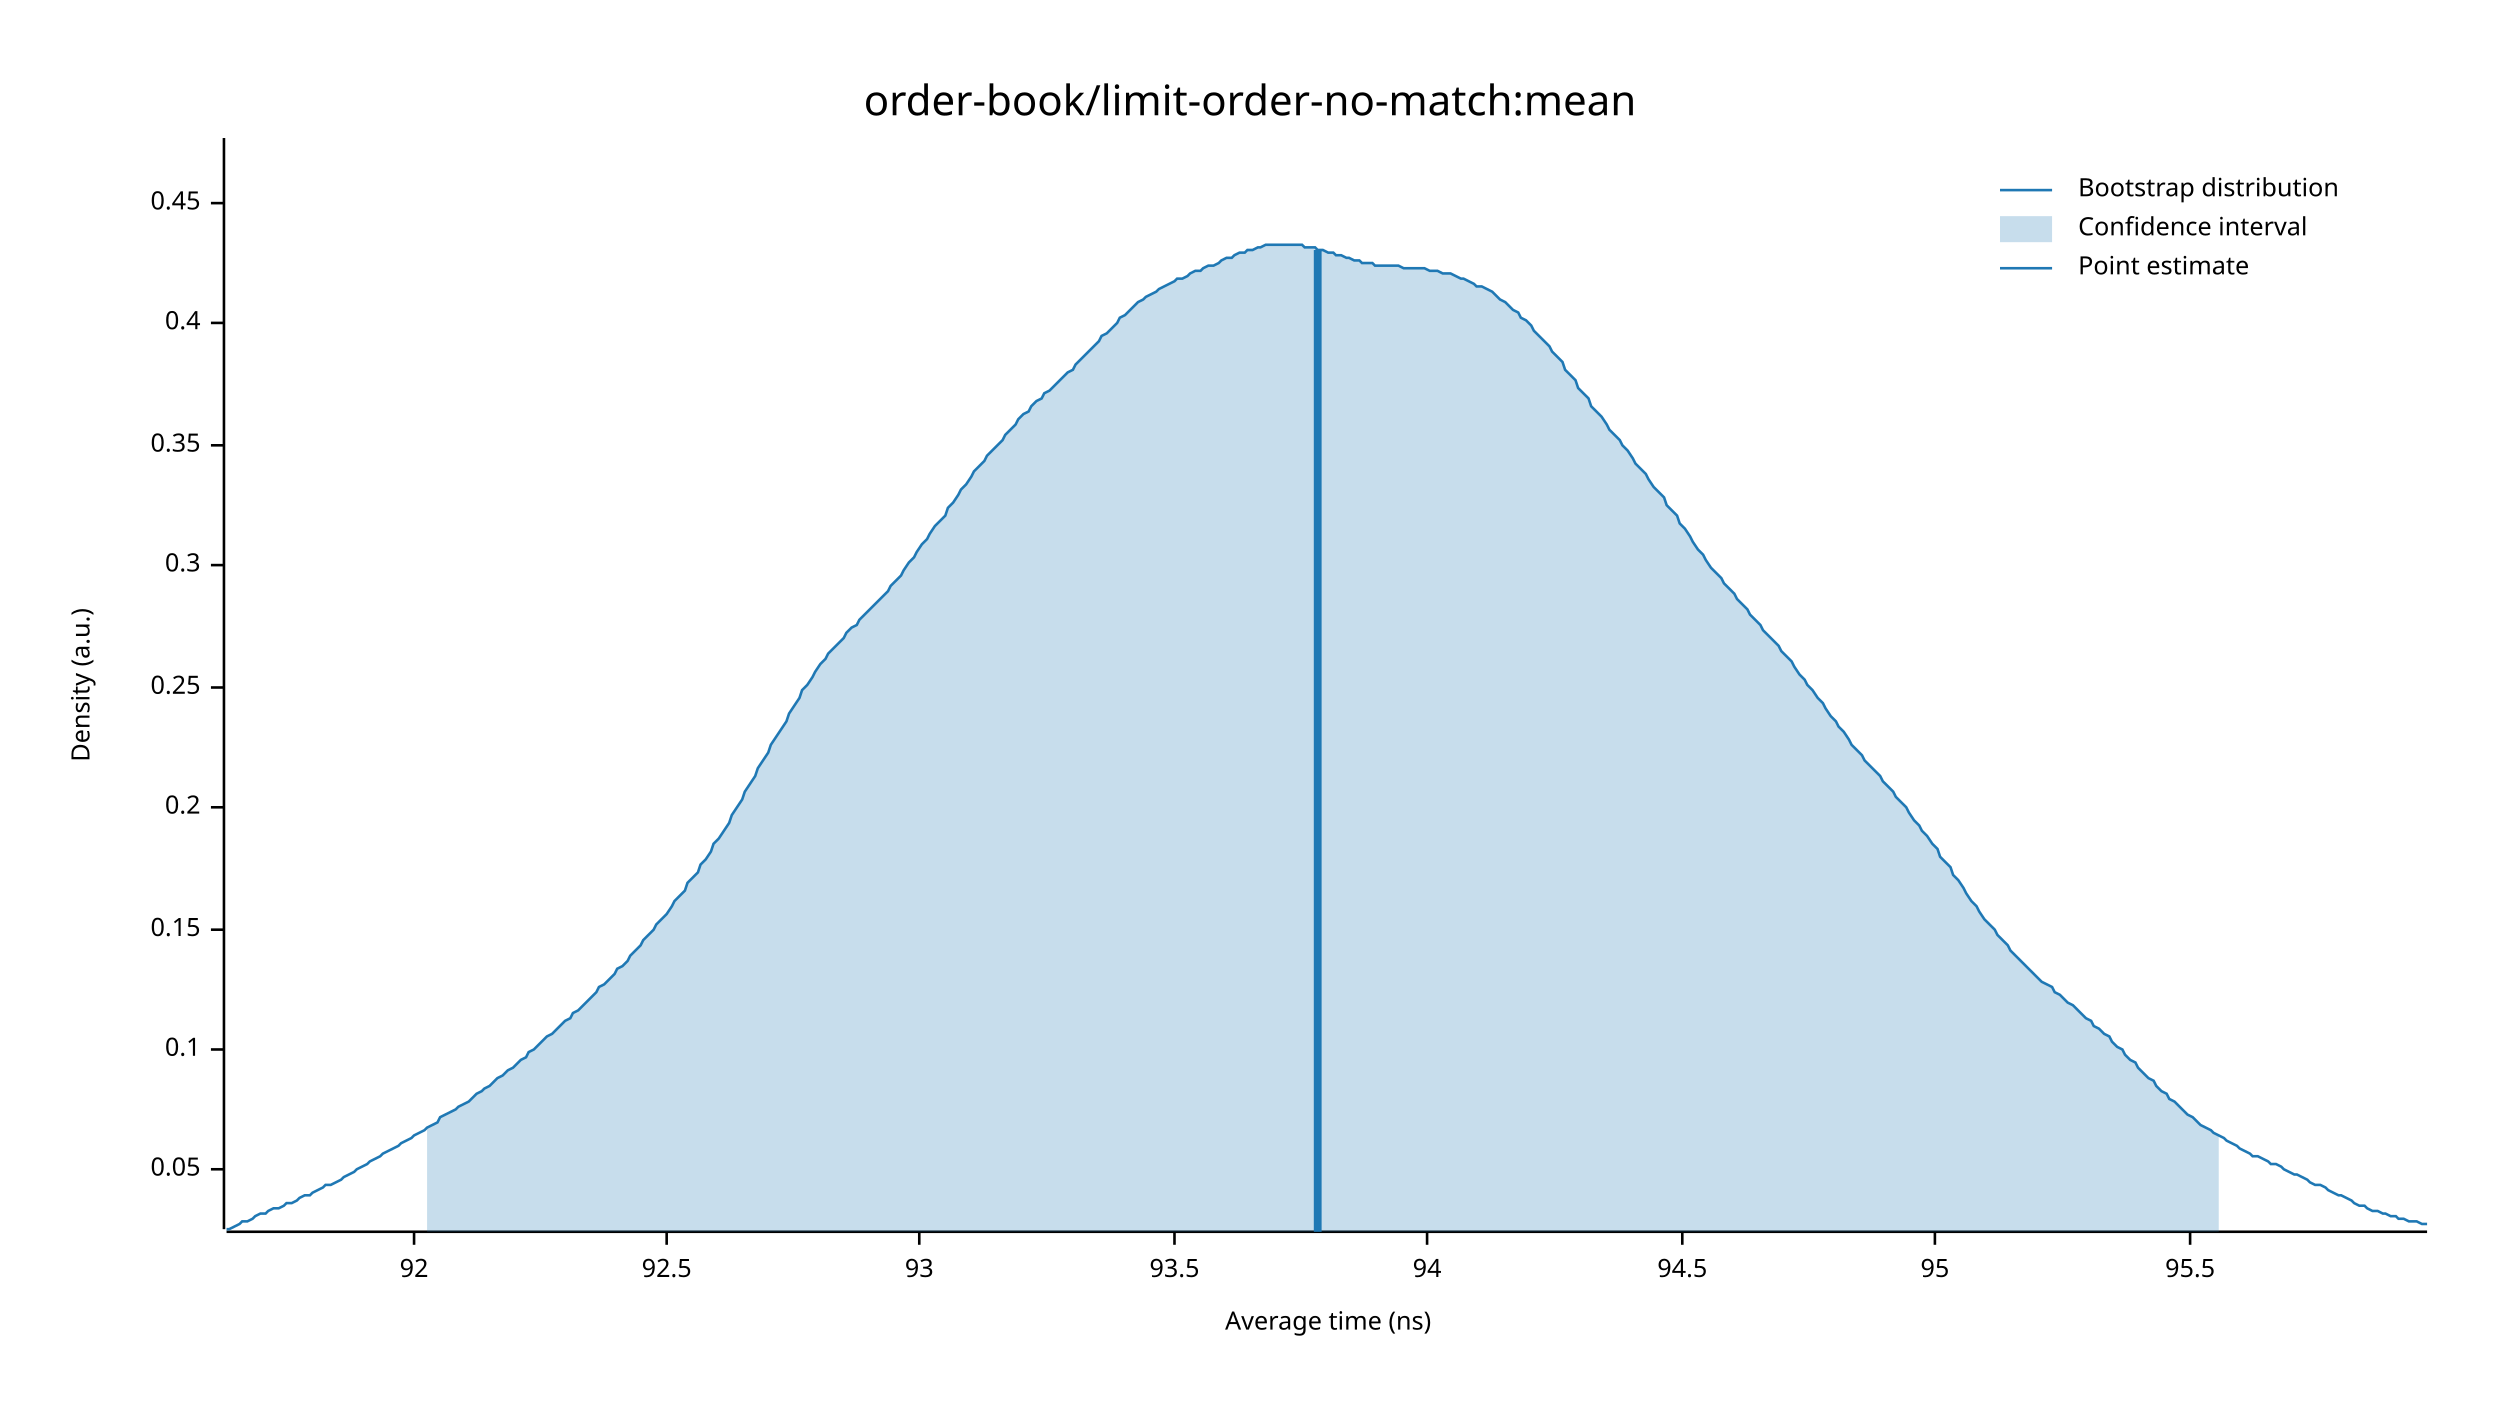
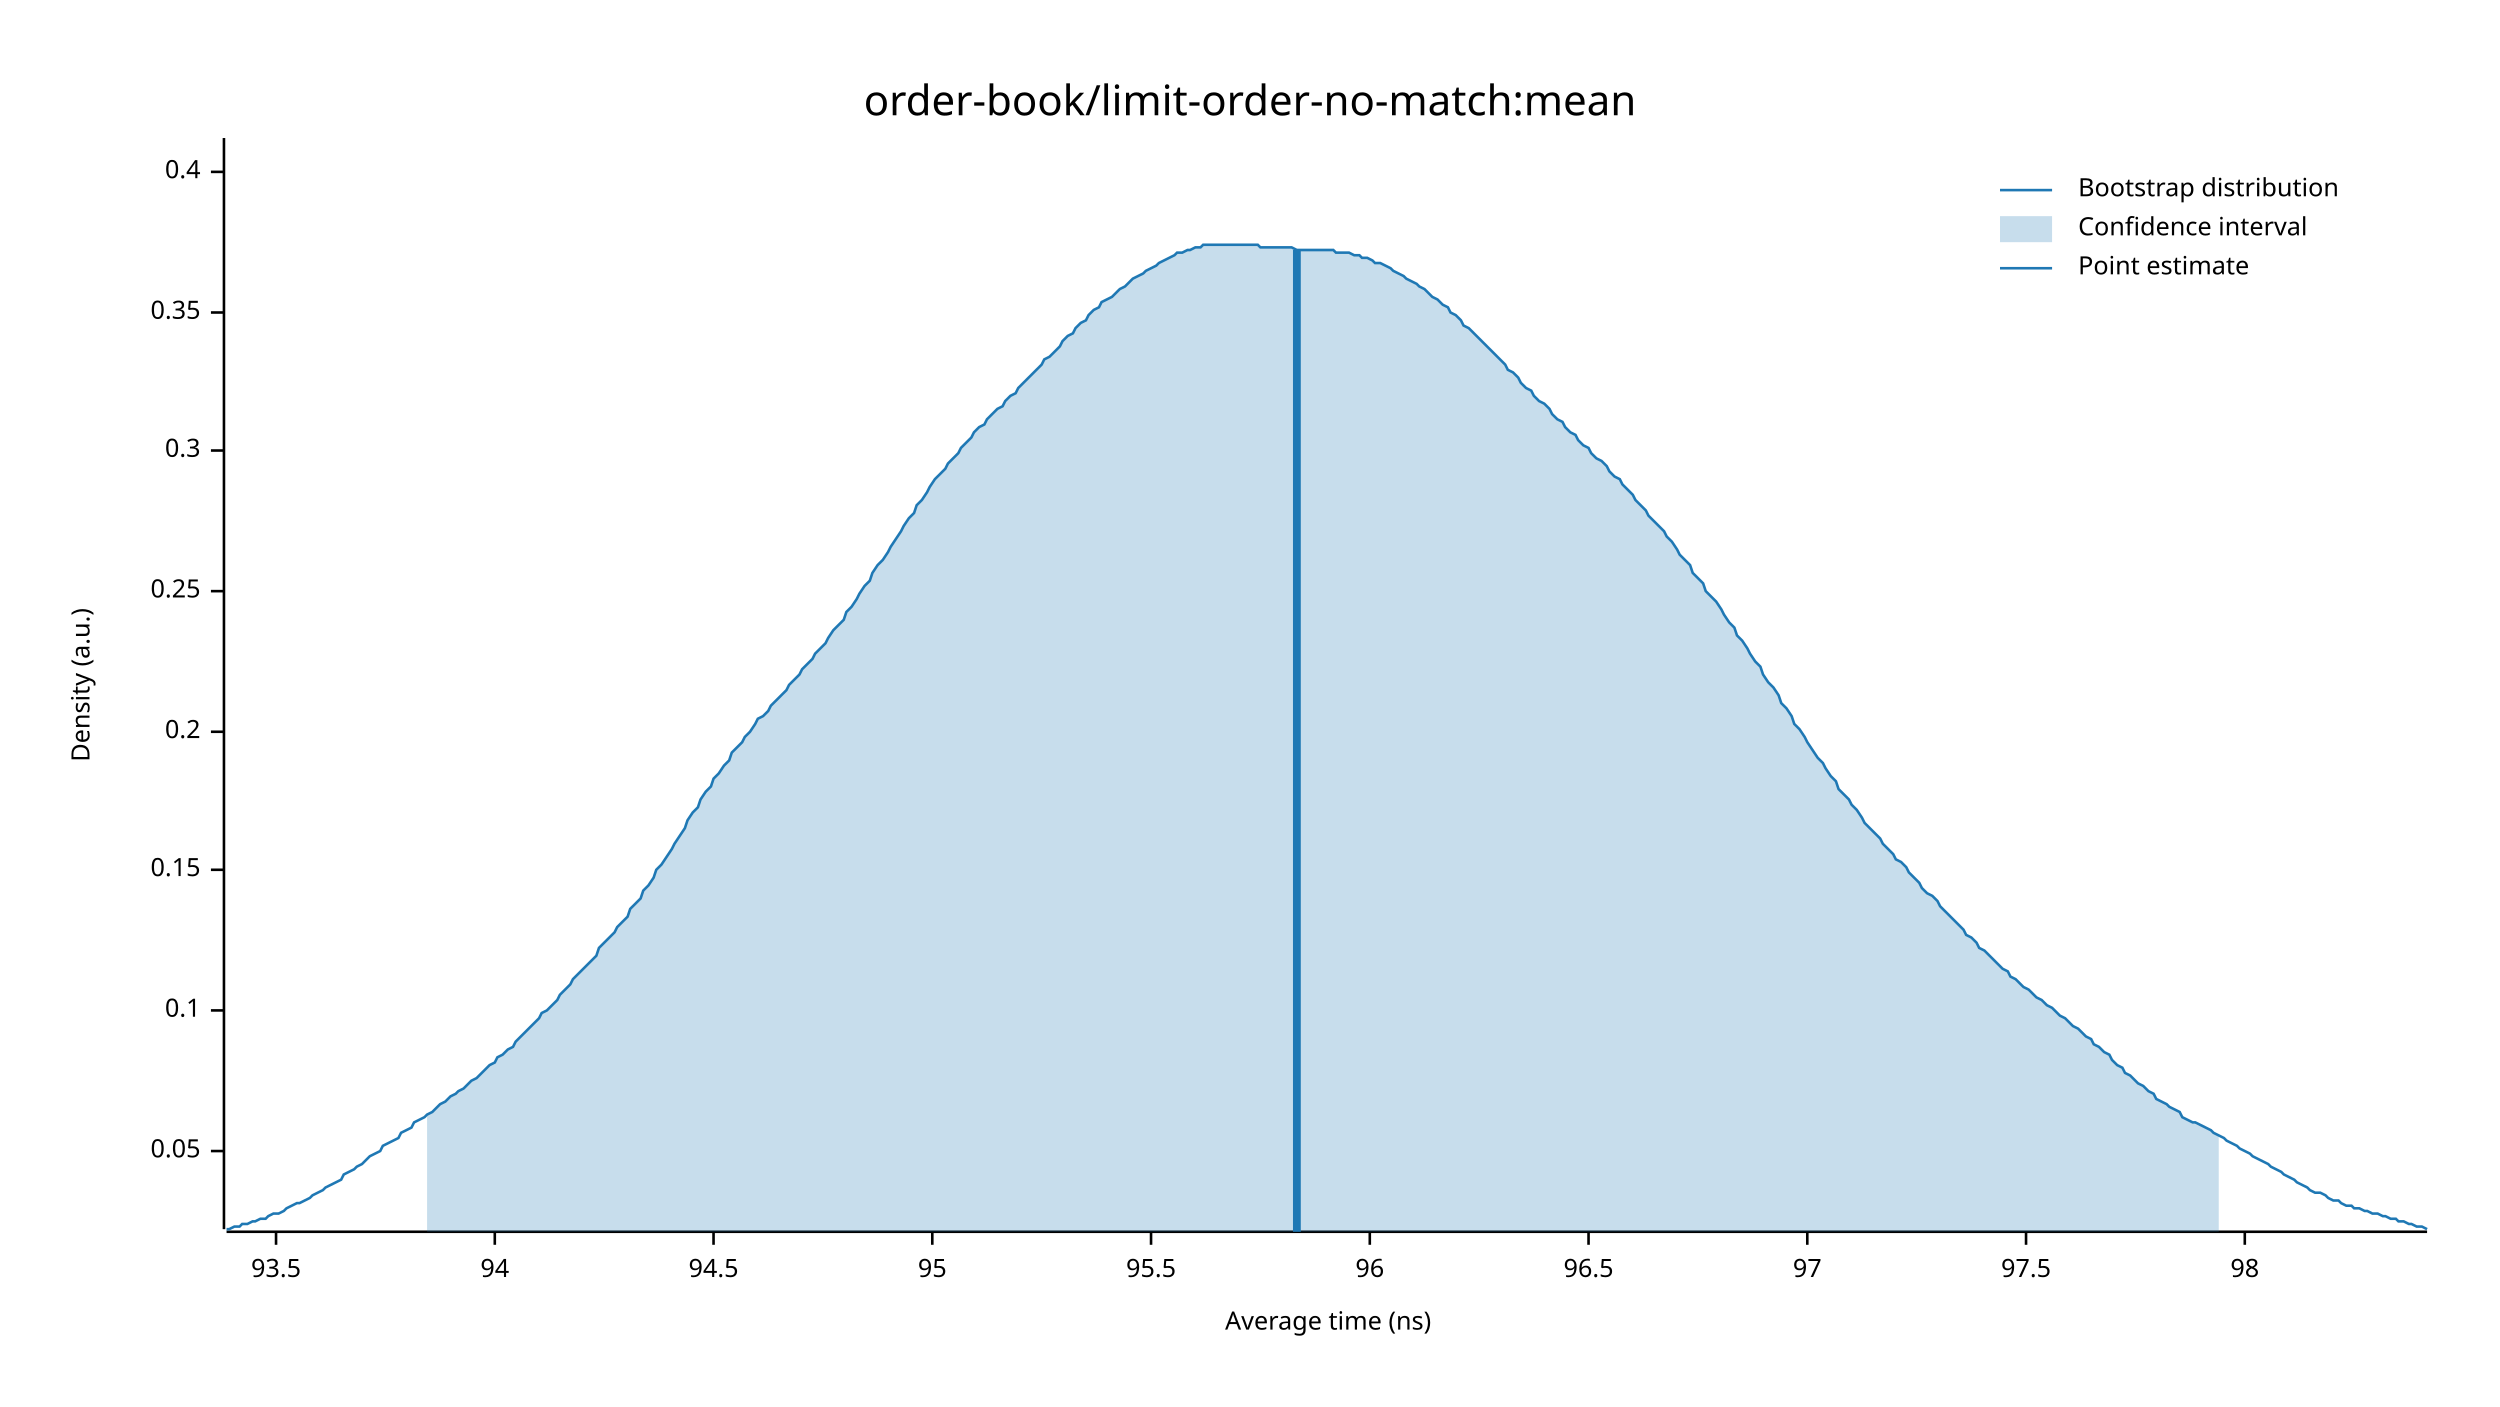
<svg xmlns="http://www.w3.org/2000/svg" width="960" height="540" viewBox="0 0 960 540">
  <text x="480" y="32" dy="0.76em" text-anchor="middle" font-family="sans-serif" font-size="16.129" opacity="1" fill="#000000">
order-book/limit-order-no-match:mean
</text>
  <text x="27" y="263" dy="0.76em" text-anchor="middle" font-family="sans-serif" font-size="9.677" opacity="1" fill="#000000" transform="rotate(270, 27, 263)">
Density (a.u.)
</text>
  <text x="510" y="513" dy="-0.5ex" text-anchor="middle" font-family="sans-serif" font-size="9.677" opacity="1" fill="#000000">
Average time (ns)
</text>
  <polyline fill="none" opacity="1" stroke="#000000" stroke-width="1" points="86,53 86,472 " />
-   <text x="77" y="449" dy="0.5ex" text-anchor="end" font-family="sans-serif" font-size="9.677" opacity="1" fill="#000000">
+   <text x="77" y="442" dy="0.5ex" text-anchor="end" font-family="sans-serif" font-size="9.677" opacity="1" fill="#000000">
0.05
</text>
-   <polyline fill="none" opacity="1" stroke="#000000" stroke-width="1" points="81,449 86,449 " />
-   <text x="77" y="403" dy="0.5ex" text-anchor="end" font-family="sans-serif" font-size="9.677" opacity="1" fill="#000000">
+   <polyline fill="none" opacity="1" stroke="#000000" stroke-width="1" points="81,442 86,442 " />
+   <text x="77" y="388" dy="0.5ex" text-anchor="end" font-family="sans-serif" font-size="9.677" opacity="1" fill="#000000">
0.1
</text>
-   <polyline fill="none" opacity="1" stroke="#000000" stroke-width="1" points="81,403 86,403 " />
-   <text x="77" y="357" dy="0.5ex" text-anchor="end" font-family="sans-serif" font-size="9.677" opacity="1" fill="#000000">
+   <polyline fill="none" opacity="1" stroke="#000000" stroke-width="1" points="81,388 86,388 " />
+   <text x="77" y="334" dy="0.5ex" text-anchor="end" font-family="sans-serif" font-size="9.677" opacity="1" fill="#000000">
0.15
</text>
-   <polyline fill="none" opacity="1" stroke="#000000" stroke-width="1" points="81,357 86,357 " />
-   <text x="77" y="310" dy="0.5ex" text-anchor="end" font-family="sans-serif" font-size="9.677" opacity="1" fill="#000000">
+   <polyline fill="none" opacity="1" stroke="#000000" stroke-width="1" points="81,334 86,334 " />
+   <text x="77" y="281" dy="0.5ex" text-anchor="end" font-family="sans-serif" font-size="9.677" opacity="1" fill="#000000">
0.2
</text>
-   <polyline fill="none" opacity="1" stroke="#000000" stroke-width="1" points="81,310 86,310 " />
-   <text x="77" y="264" dy="0.5ex" text-anchor="end" font-family="sans-serif" font-size="9.677" opacity="1" fill="#000000">
+   <polyline fill="none" opacity="1" stroke="#000000" stroke-width="1" points="81,281 86,281 " />
+   <text x="77" y="227" dy="0.5ex" text-anchor="end" font-family="sans-serif" font-size="9.677" opacity="1" fill="#000000">
0.25
</text>
-   <polyline fill="none" opacity="1" stroke="#000000" stroke-width="1" points="81,264 86,264 " />
-   <text x="77" y="217" dy="0.5ex" text-anchor="end" font-family="sans-serif" font-size="9.677" opacity="1" fill="#000000">
+   <polyline fill="none" opacity="1" stroke="#000000" stroke-width="1" points="81,227 86,227 " />
+   <text x="77" y="173" dy="0.5ex" text-anchor="end" font-family="sans-serif" font-size="9.677" opacity="1" fill="#000000">
0.3
</text>
-   <polyline fill="none" opacity="1" stroke="#000000" stroke-width="1" points="81,217 86,217 " />
-   <text x="77" y="171" dy="0.5ex" text-anchor="end" font-family="sans-serif" font-size="9.677" opacity="1" fill="#000000">
+   <polyline fill="none" opacity="1" stroke="#000000" stroke-width="1" points="81,173 86,173 " />
+   <text x="77" y="120" dy="0.5ex" text-anchor="end" font-family="sans-serif" font-size="9.677" opacity="1" fill="#000000">
0.35
</text>
-   <polyline fill="none" opacity="1" stroke="#000000" stroke-width="1" points="81,171 86,171 " />
-   <text x="77" y="124" dy="0.5ex" text-anchor="end" font-family="sans-serif" font-size="9.677" opacity="1" fill="#000000">
+   <polyline fill="none" opacity="1" stroke="#000000" stroke-width="1" points="81,120 86,120 " />
+   <text x="77" y="66" dy="0.5ex" text-anchor="end" font-family="sans-serif" font-size="9.677" opacity="1" fill="#000000">
0.4
</text>
-   <polyline fill="none" opacity="1" stroke="#000000" stroke-width="1" points="81,124 86,124 " />
-   <text x="77" y="78" dy="0.5ex" text-anchor="end" font-family="sans-serif" font-size="9.677" opacity="1" fill="#000000">
- 0.45
- </text>
-   <polyline fill="none" opacity="1" stroke="#000000" stroke-width="1" points="81,78 86,78 " />
+   <polyline fill="none" opacity="1" stroke="#000000" stroke-width="1" points="81,66 86,66 " />
  <polyline fill="none" opacity="1" stroke="#000000" stroke-width="1" points="87,473 932,473 " />
-   <text x="159" y="483" dy="0.76em" text-anchor="middle" font-family="sans-serif" font-size="9.677" opacity="1" fill="#000000">
- 92
- </text>
-   <polyline fill="none" opacity="1" stroke="#000000" stroke-width="1" points="159,473 159,478 " />
-   <text x="256" y="483" dy="0.76em" text-anchor="middle" font-family="sans-serif" font-size="9.677" opacity="1" fill="#000000">
- 92.5
- </text>
-   <polyline fill="none" opacity="1" stroke="#000000" stroke-width="1" points="256,473 256,478 " />
-   <text x="353" y="483" dy="0.76em" text-anchor="middle" font-family="sans-serif" font-size="9.677" opacity="1" fill="#000000">
- 93
- </text>
-   <polyline fill="none" opacity="1" stroke="#000000" stroke-width="1" points="353,473 353,478 " />
-   <text x="451" y="483" dy="0.76em" text-anchor="middle" font-family="sans-serif" font-size="9.677" opacity="1" fill="#000000">
+   <text x="106" y="483" dy="0.76em" text-anchor="middle" font-family="sans-serif" font-size="9.677" opacity="1" fill="#000000">
93.5
</text>
-   <polyline fill="none" opacity="1" stroke="#000000" stroke-width="1" points="451,473 451,478 " />
-   <text x="548" y="483" dy="0.76em" text-anchor="middle" font-family="sans-serif" font-size="9.677" opacity="1" fill="#000000">
+   <polyline fill="none" opacity="1" stroke="#000000" stroke-width="1" points="106,473 106,478 " />
+   <text x="190" y="483" dy="0.76em" text-anchor="middle" font-family="sans-serif" font-size="9.677" opacity="1" fill="#000000">
94
</text>
-   <polyline fill="none" opacity="1" stroke="#000000" stroke-width="1" points="548,473 548,478 " />
-   <text x="646" y="483" dy="0.76em" text-anchor="middle" font-family="sans-serif" font-size="9.677" opacity="1" fill="#000000">
+   <polyline fill="none" opacity="1" stroke="#000000" stroke-width="1" points="190,473 190,478 " />
+   <text x="274" y="483" dy="0.76em" text-anchor="middle" font-family="sans-serif" font-size="9.677" opacity="1" fill="#000000">
94.5
</text>
-   <polyline fill="none" opacity="1" stroke="#000000" stroke-width="1" points="646,473 646,478 " />
-   <text x="743" y="483" dy="0.76em" text-anchor="middle" font-family="sans-serif" font-size="9.677" opacity="1" fill="#000000">
+   <polyline fill="none" opacity="1" stroke="#000000" stroke-width="1" points="274,473 274,478 " />
+   <text x="358" y="483" dy="0.76em" text-anchor="middle" font-family="sans-serif" font-size="9.677" opacity="1" fill="#000000">
95
</text>
-   <polyline fill="none" opacity="1" stroke="#000000" stroke-width="1" points="743,473 743,478 " />
-   <text x="841" y="483" dy="0.76em" text-anchor="middle" font-family="sans-serif" font-size="9.677" opacity="1" fill="#000000">
+   <polyline fill="none" opacity="1" stroke="#000000" stroke-width="1" points="358,473 358,478 " />
+   <text x="442" y="483" dy="0.76em" text-anchor="middle" font-family="sans-serif" font-size="9.677" opacity="1" fill="#000000">
95.5
</text>
-   <polyline fill="none" opacity="1" stroke="#000000" stroke-width="1" points="841,473 841,478 " />
-   <polyline fill="none" opacity="1" stroke="#1F78B4" stroke-width="1" points="87,472 88,472 90,471 92,470 93,469 95,469 97,468 98,467 100,466 102,466 103,465 105,464 107,464 109,463 110,462 112,462 114,461 115,460 117,459 119,459 120,458 122,457 124,456 125,455 127,455 129,454 131,453 132,452 134,451 136,450 137,449 139,448 141,447 142,446 144,445 146,444 147,443 149,442 151,441 153,440 154,439 156,438 158,437 159,436 161,435 163,434 164,433 166,432 168,431 169,429 171,428 173,427 175,426 176,425 178,424 180,423 181,422 183,420 185,419 186,418 188,417 190,415 191,414 193,413 195,411 197,410 198,409 200,407 202,406 203,404 205,403 207,401 208,400 210,398 212,397 214,395 215,394 217,392 219,391 220,389 222,388 224,386 225,385 227,383 229,381 230,379 232,378 234,376 236,374 237,372 239,371 241,369 242,367 244,365 246,363 247,361 249,359 251,357 252,355 254,353 256,351 258,348 259,346 261,344 263,342 264,339 266,337 268,335 269,332 271,330 273,327 274,324 276,322 278,319 280,316 281,313 283,310 285,307 286,304 288,301 290,298 291,295 293,292 295,289 296,286 298,283 300,280 302,277 303,274 305,271 307,268 308,265 310,263 312,260 313,258 315,255 317,253 318,251 320,249 322,247 324,245 325,243 327,241 329,240 330,238 332,236 334,234 335,233 337,231 339,229 341,227 342,225 344,223 346,221 347,219 349,216 351,214 352,212 354,209 356,207 357,205 359,202 361,200 363,198 364,195 366,193 368,190 369,188 371,186 373,183 374,181 376,179 378,177 379,175 381,173 383,171 385,169 386,167 388,165 390,163 391,161 393,159 395,158 396,156 398,154 400,153 401,151 403,150 405,148 407,146 408,145 410,143 412,142 413,140 415,138 417,136 418,135 420,133 422,131 423,129 425,128 427,126 429,124 430,122 432,121 434,119 435,118 437,116 439,115 440,114 442,113 444,112 445,111 447,110 449,109 451,108 452,107 454,107 456,106 457,105 459,104 461,104 462,103 464,102 466,102 468,101 469,100 471,99 473,99 474,98 476,97 478,97 479,96 481,96 483,95 484,95 486,94 488,94 490,94 491,94 493,94 495,94 496,94 498,94 500,94 501,95 503,95 505,95 506,96 508,96 510,97 512,97 513,98 515,98 517,99 518,99 520,100 522,100 523,101 525,101 527,101 528,102 530,102 532,102 534,102 535,102 537,102 539,103 540,103 542,103 544,103 545,103 547,103 549,104 550,104 552,104 554,105 556,105 557,105 559,106 561,107 562,107 564,108 566,109 567,110 569,110 571,111 573,112 574,113 576,115 578,116 579,117 581,119 583,120 584,122 586,123 588,125 589,127 591,129 593,131 595,133 596,135 598,137 600,139 601,142 603,144 605,146 606,149 608,151 610,153 611,156 613,158 615,160 617,163 618,165 620,167 622,169 623,171 625,173 627,176 628,178 630,180 632,182 633,184 635,187 637,189 639,191 640,194 642,196 644,198 645,201 647,203 649,206 650,208 652,211 654,213 655,215 657,218 659,220 661,222 662,224 664,226 666,228 667,230 669,232 671,234 672,236 674,238 676,240 677,242 679,244 681,246 683,248 684,250 686,252 688,254 689,256 691,259 693,261 694,263 696,265 698,268 700,270 701,272 703,275 705,277 706,279 708,281 710,284 711,286 713,288 715,290 716,292 718,294 720,296 722,298 723,300 725,302 727,304 728,306 730,308 732,310 733,312 735,315 737,317 738,319 740,321 742,324 744,326 745,329 747,331 749,333 750,336 752,338 754,341 755,343 757,346 759,348 760,350 762,353 764,355 766,357 767,359 769,361 771,363 772,365 774,367 776,369 777,370 779,372 781,374 782,375 784,377 786,378 788,379 789,381 791,382 793,384 794,385 796,386 798,388 799,389 801,391 803,392 804,394 806,395 808,397 810,398 811,400 813,402 815,403 816,405 818,407 820,408 821,410 823,412 825,414 827,415 828,417 830,419 832,420 833,422 835,423 837,425 838,426 840,428 842,429 843,430 845,432 847,433 849,434 850,435 852,436 854,437 855,438 857,439 859,440 860,441 862,442 864,443 865,444 867,444 869,445 871,446 872,447 874,447 876,448 877,449 879,450 881,451 882,451 884,452 886,453 887,454 889,455 891,455 893,456 894,457 896,458 898,459 899,459 901,460 903,461 904,462 906,463 908,463 909,464 911,465 913,465 915,466 916,466 918,467 920,467 921,468 923,468 925,469 926,469 928,469 930,470 932,470 " />
-   <polygon opacity="0.25" fill="#1F78B4" points="164,433 166,432 168,431 169,429 171,428 173,427 175,426 176,425 178,424 180,423 181,422 183,420 185,419 186,418 188,417 190,415 191,414 193,413 195,411 197,410 198,409 200,407 202,406 203,404 205,403 207,401 208,400 210,398 212,397 214,395 215,394 217,392 219,391 220,389 222,388 224,386 225,385 227,383 229,381 230,379 232,378 234,376 236,374 237,372 239,371 241,369 242,367 244,365 246,363 247,361 249,359 251,357 252,355 254,353 256,351 258,348 259,346 261,344 263,342 264,339 266,337 268,335 269,332 271,330 273,327 274,324 276,322 278,319 280,316 281,313 283,310 285,307 286,304 288,301 290,298 291,295 293,292 295,289 296,286 298,283 300,280 302,277 303,274 305,271 307,268 308,265 310,263 312,260 313,258 315,255 317,253 318,251 320,249 322,247 324,245 325,243 327,241 329,240 330,238 332,236 334,234 335,233 337,231 339,229 341,227 342,225 344,223 346,221 347,219 349,216 351,214 352,212 354,209 356,207 357,205 359,202 361,200 363,198 364,195 366,193 368,190 369,188 371,186 373,183 374,181 376,179 378,177 379,175 381,173 383,171 385,169 386,167 388,165 390,163 391,161 393,159 395,158 396,156 398,154 400,153 401,151 403,150 405,148 407,146 408,145 410,143 412,142 413,140 415,138 417,136 418,135 420,133 422,131 423,129 425,128 427,126 429,124 430,122 432,121 434,119 435,118 437,116 439,115 440,114 442,113 444,112 445,111 447,110 449,109 451,108 452,107 454,107 456,106 457,105 459,104 461,104 462,103 464,102 466,102 468,101 469,100 471,99 473,99 474,98 476,97 478,97 479,96 481,96 483,95 484,95 486,94 488,94 490,94 491,94 493,94 495,94 496,94 498,94 500,94 501,95 503,95 505,95 506,96 508,96 510,97 512,97 513,98 515,98 517,99 518,99 520,100 522,100 523,101 525,101 527,101 528,102 530,102 532,102 534,102 535,102 537,102 539,103 540,103 542,103 544,103 545,103 547,103 549,104 550,104 552,104 554,105 556,105 557,105 559,106 561,107 562,107 564,108 566,109 567,110 569,110 571,111 573,112 574,113 576,115 578,116 579,117 581,119 583,120 584,122 586,123 588,125 589,127 591,129 593,131 595,133 596,135 598,137 600,139 601,142 603,144 605,146 606,149 608,151 610,153 611,156 613,158 615,160 617,163 618,165 620,167 622,169 623,171 625,173 627,176 628,178 630,180 632,182 633,184 635,187 637,189 639,191 640,194 642,196 644,198 645,201 647,203 649,206 650,208 652,211 654,213 655,215 657,218 659,220 661,222 662,224 664,226 666,228 667,230 669,232 671,234 672,236 674,238 676,240 677,242 679,244 681,246 683,248 684,250 686,252 688,254 689,256 691,259 693,261 694,263 696,265 698,268 700,270 701,272 703,275 705,277 706,279 708,281 710,284 711,286 713,288 715,290 716,292 718,294 720,296 722,298 723,300 725,302 727,304 728,306 730,308 732,310 733,312 735,315 737,317 738,319 740,321 742,324 744,326 745,329 747,331 749,333 750,336 752,338 754,341 755,343 757,346 759,348 760,350 762,353 764,355 766,357 767,359 769,361 771,363 772,365 774,367 776,369 777,370 779,372 781,374 782,375 784,377 786,378 788,379 789,381 791,382 793,384 794,385 796,386 798,388 799,389 801,391 803,392 804,394 806,395 808,397 810,398 811,400 813,402 815,403 816,405 818,407 820,408 821,410 823,412 825,414 827,415 828,417 830,419 832,420 833,422 835,423 837,425 838,426 840,428 842,429 843,430 845,432 847,433 849,434 850,435 852,436 852,473 164,473 " />
-   <polyline fill="none" opacity="1" stroke="#1F78B4" stroke-width="3" points="506,473 506,96 " />
+   <polyline fill="none" opacity="1" stroke="#000000" stroke-width="1" points="442,473 442,478 " />
+   <text x="526" y="483" dy="0.76em" text-anchor="middle" font-family="sans-serif" font-size="9.677" opacity="1" fill="#000000">
+ 96
+ </text>
+   <polyline fill="none" opacity="1" stroke="#000000" stroke-width="1" points="526,473 526,478 " />
+   <text x="610" y="483" dy="0.76em" text-anchor="middle" font-family="sans-serif" font-size="9.677" opacity="1" fill="#000000">
+ 96.5
+ </text>
+   <polyline fill="none" opacity="1" stroke="#000000" stroke-width="1" points="610,473 610,478 " />
+   <text x="694" y="483" dy="0.76em" text-anchor="middle" font-family="sans-serif" font-size="9.677" opacity="1" fill="#000000">
+ 97
+ </text>
+   <polyline fill="none" opacity="1" stroke="#000000" stroke-width="1" points="694,473 694,478 " />
+   <text x="778" y="483" dy="0.76em" text-anchor="middle" font-family="sans-serif" font-size="9.677" opacity="1" fill="#000000">
+ 97.5
+ </text>
+   <polyline fill="none" opacity="1" stroke="#000000" stroke-width="1" points="778,473 778,478 " />
+   <text x="862" y="483" dy="0.76em" text-anchor="middle" font-family="sans-serif" font-size="9.677" opacity="1" fill="#000000">
+ 98
+ </text>
+   <polyline fill="none" opacity="1" stroke="#000000" stroke-width="1" points="862,473 862,478 " />
+   <polyline fill="none" opacity="1" stroke="#1F78B4" stroke-width="1" points="87,472 88,472 90,471 92,471 93,470 95,470 97,469 98,469 100,468 102,468 103,467 105,466 107,466 109,465 110,464 112,463 114,462 115,462 117,461 119,460 120,459 122,458 124,457 125,456 127,455 129,454 131,453 132,451 134,450 136,449 137,448 139,447 141,445 142,444 144,443 146,442 147,440 149,439 151,438 153,437 154,435 156,434 158,433 159,431 161,430 163,429 164,428 166,427 168,425 169,424 171,423 173,421 175,420 176,419 178,418 180,416 181,415 183,414 185,412 186,411 188,409 190,408 191,406 193,405 195,403 197,402 198,400 200,398 202,396 203,395 205,393 207,391 208,389 210,388 212,386 214,384 215,382 217,380 219,378 220,376 222,374 224,372 225,371 227,369 229,367 230,364 232,362 234,360 236,358 237,356 239,354 241,352 242,349 244,347 246,345 247,342 249,340 251,337 252,334 254,332 256,329 258,326 259,324 261,321 263,318 264,315 266,312 268,310 269,307 271,304 273,302 274,299 276,297 278,294 280,292 281,289 283,287 285,285 286,283 288,281 290,278 291,276 293,275 295,273 296,271 298,269 300,267 302,265 303,263 305,261 307,259 308,257 310,255 312,253 313,251 315,249 317,247 318,245 320,242 322,240 324,238 325,235 327,233 329,230 330,228 332,225 334,223 335,220 337,217 339,215 341,212 342,210 344,207 346,204 347,202 349,199 351,197 352,194 354,192 356,189 357,187 359,184 361,182 363,180 364,178 366,176 368,174 369,172 371,170 373,168 374,166 376,164 378,163 379,161 381,159 383,157 385,156 386,154 388,152 390,151 391,149 393,147 395,145 396,144 398,142 400,140 401,138 403,137 405,135 407,133 408,131 410,129 412,128 413,126 415,124 417,123 418,121 420,119 422,118 423,116 425,115 427,114 429,112 430,111 432,110 434,108 435,107 437,106 439,105 440,104 442,103 444,102 445,101 447,100 449,99 451,98 452,97 454,97 456,96 457,96 459,95 461,95 462,94 464,94 466,94 468,94 469,94 471,94 473,94 474,94 476,94 478,94 479,94 481,94 483,94 484,95 486,95 488,95 490,95 491,95 493,95 495,95 496,95 498,96 500,96 501,96 503,96 505,96 506,96 508,96 510,96 512,96 513,97 515,97 517,97 518,97 520,98 522,98 523,99 525,99 527,100 528,101 530,101 532,102 534,103 535,104 537,105 539,106 540,107 542,108 544,109 545,110 547,111 549,113 550,114 552,115 554,117 556,118 557,120 559,121 561,123 562,125 564,126 566,128 567,129 569,131 571,133 573,135 574,136 576,138 578,140 579,142 581,143 583,145 584,147 586,149 588,150 589,152 591,154 593,155 595,157 596,159 598,161 600,162 601,164 603,166 605,167 606,169 608,171 610,172 611,174 613,176 615,177 617,179 618,181 620,183 622,184 623,186 625,188 627,190 628,192 630,194 632,196 633,198 635,200 637,202 639,204 640,206 642,208 644,211 645,213 647,215 649,217 650,220 652,222 654,224 655,227 657,229 659,231 661,234 662,236 664,239 666,241 667,244 669,246 671,249 672,251 674,254 676,256 677,259 679,262 681,264 683,267 684,270 686,272 688,275 689,278 691,280 693,283 694,285 696,288 698,291 700,293 701,295 703,298 705,300 706,303 708,305 710,307 711,309 713,311 715,314 716,316 718,318 720,320 722,322 723,324 725,326 727,328 728,330 730,331 732,333 733,335 735,337 737,339 738,341 740,343 742,344 744,346 745,348 747,350 749,352 750,353 752,355 754,357 755,359 757,360 759,362 760,364 762,365 764,367 766,369 767,370 769,372 771,373 772,375 774,376 776,378 777,379 779,380 781,382 782,383 784,384 786,386 788,387 789,388 791,390 793,391 794,392 796,394 798,395 799,396 801,398 803,399 804,401 806,402 808,404 810,405 811,407 813,409 815,410 816,412 818,413 820,415 821,416 823,417 825,419 827,420 828,422 830,423 832,424 833,425 835,426 837,427 838,429 840,430 842,431 843,431 845,432 847,433 849,434 850,435 852,436 854,437 855,438 857,439 859,440 860,441 862,442 864,443 865,444 867,445 869,446 871,447 872,448 874,449 876,450 877,451 879,452 881,453 882,454 884,455 886,456 887,457 889,458 891,458 893,459 894,460 896,461 898,461 899,462 901,463 903,463 904,464 906,464 908,465 909,465 911,466 913,466 915,467 916,467 918,468 920,468 921,469 923,469 925,470 926,470 928,471 930,471 932,472 " />
+   <polygon opacity="0.25" fill="#1F78B4" points="164,428 166,427 168,425 169,424 171,423 173,421 175,420 176,419 178,418 180,416 181,415 183,414 185,412 186,411 188,409 190,408 191,406 193,405 195,403 197,402 198,400 200,398 202,396 203,395 205,393 207,391 208,389 210,388 212,386 214,384 215,382 217,380 219,378 220,376 222,374 224,372 225,371 227,369 229,367 230,364 232,362 234,360 236,358 237,356 239,354 241,352 242,349 244,347 246,345 247,342 249,340 251,337 252,334 254,332 256,329 258,326 259,324 261,321 263,318 264,315 266,312 268,310 269,307 271,304 273,302 274,299 276,297 278,294 280,292 281,289 283,287 285,285 286,283 288,281 290,278 291,276 293,275 295,273 296,271 298,269 300,267 302,265 303,263 305,261 307,259 308,257 310,255 312,253 313,251 315,249 317,247 318,245 320,242 322,240 324,238 325,235 327,233 329,230 330,228 332,225 334,223 335,220 337,217 339,215 341,212 342,210 344,207 346,204 347,202 349,199 351,197 352,194 354,192 356,189 357,187 359,184 361,182 363,180 364,178 366,176 368,174 369,172 371,170 373,168 374,166 376,164 378,163 379,161 381,159 383,157 385,156 386,154 388,152 390,151 391,149 393,147 395,145 396,144 398,142 400,140 401,138 403,137 405,135 407,133 408,131 410,129 412,128 413,126 415,124 417,123 418,121 420,119 422,118 423,116 425,115 427,114 429,112 430,111 432,110 434,108 435,107 437,106 439,105 440,104 442,103 444,102 445,101 447,100 449,99 451,98 452,97 454,97 456,96 457,96 459,95 461,95 462,94 464,94 466,94 468,94 469,94 471,94 473,94 474,94 476,94 478,94 479,94 481,94 483,94 484,95 486,95 488,95 490,95 491,95 493,95 495,95 496,95 498,96 500,96 501,96 503,96 505,96 506,96 508,96 510,96 512,96 513,97 515,97 517,97 518,97 520,98 522,98 523,99 525,99 527,100 528,101 530,101 532,102 534,103 535,104 537,105 539,106 540,107 542,108 544,109 545,110 547,111 549,113 550,114 552,115 554,117 556,118 557,120 559,121 561,123 562,125 564,126 566,128 567,129 569,131 571,133 573,135 574,136 576,138 578,140 579,142 581,143 583,145 584,147 586,149 588,150 589,152 591,154 593,155 595,157 596,159 598,161 600,162 601,164 603,166 605,167 606,169 608,171 610,172 611,174 613,176 615,177 617,179 618,181 620,183 622,184 623,186 625,188 627,190 628,192 630,194 632,196 633,198 635,200 637,202 639,204 640,206 642,208 644,211 645,213 647,215 649,217 650,220 652,222 654,224 655,227 657,229 659,231 661,234 662,236 664,239 666,241 667,244 669,246 671,249 672,251 674,254 676,256 677,259 679,262 681,264 683,267 684,270 686,272 688,275 689,278 691,280 693,283 694,285 696,288 698,291 700,293 701,295 703,298 705,300 706,303 708,305 710,307 711,309 713,311 715,314 716,316 718,318 720,320 722,322 723,324 725,326 727,328 728,330 730,331 732,333 733,335 735,337 737,339 738,341 740,343 742,344 744,346 745,348 747,350 749,352 750,353 752,355 754,357 755,359 757,360 759,362 760,364 762,365 764,367 766,369 767,370 769,372 771,373 772,375 774,376 776,378 777,379 779,380 781,382 782,383 784,384 786,386 788,387 789,388 791,390 793,391 794,392 796,394 798,395 799,396 801,398 803,399 804,401 806,402 808,404 810,405 811,407 813,409 815,410 816,412 818,413 820,415 821,416 823,417 825,419 827,420 828,422 830,423 832,424 833,425 835,426 837,427 838,429 840,430 842,431 843,431 845,432 847,433 849,434 850,435 852,436 852,473 164,473 " />
+   <polyline fill="none" opacity="1" stroke="#1F78B4" stroke-width="3" points="498,473 498,96 " />
  <text x="798" y="68" dy="0.76em" text-anchor="start" font-family="sans-serif" font-size="9.677" opacity="1" fill="#000000">
Bootstrap distribution
</text>
  <text x="798" y="83" dy="0.76em" text-anchor="start" font-family="sans-serif" font-size="9.677" opacity="1" fill="#000000">
Confidence interval
</text>
  <text x="798" y="98" dy="0.76em" text-anchor="start" font-family="sans-serif" font-size="9.677" opacity="1" fill="#000000">
Point estimate
</text>
  <polyline fill="none" opacity="1" stroke="#1F78B4" stroke-width="1" points="768,73 788,73 " />
  <rect x="768" y="83" width="20" height="10" opacity="0.25" fill="#1F78B4" stroke="none" />
  <polyline fill="none" opacity="1" stroke="#1F78B4" stroke-width="1" points="768,103 788,103 " />
</svg>
